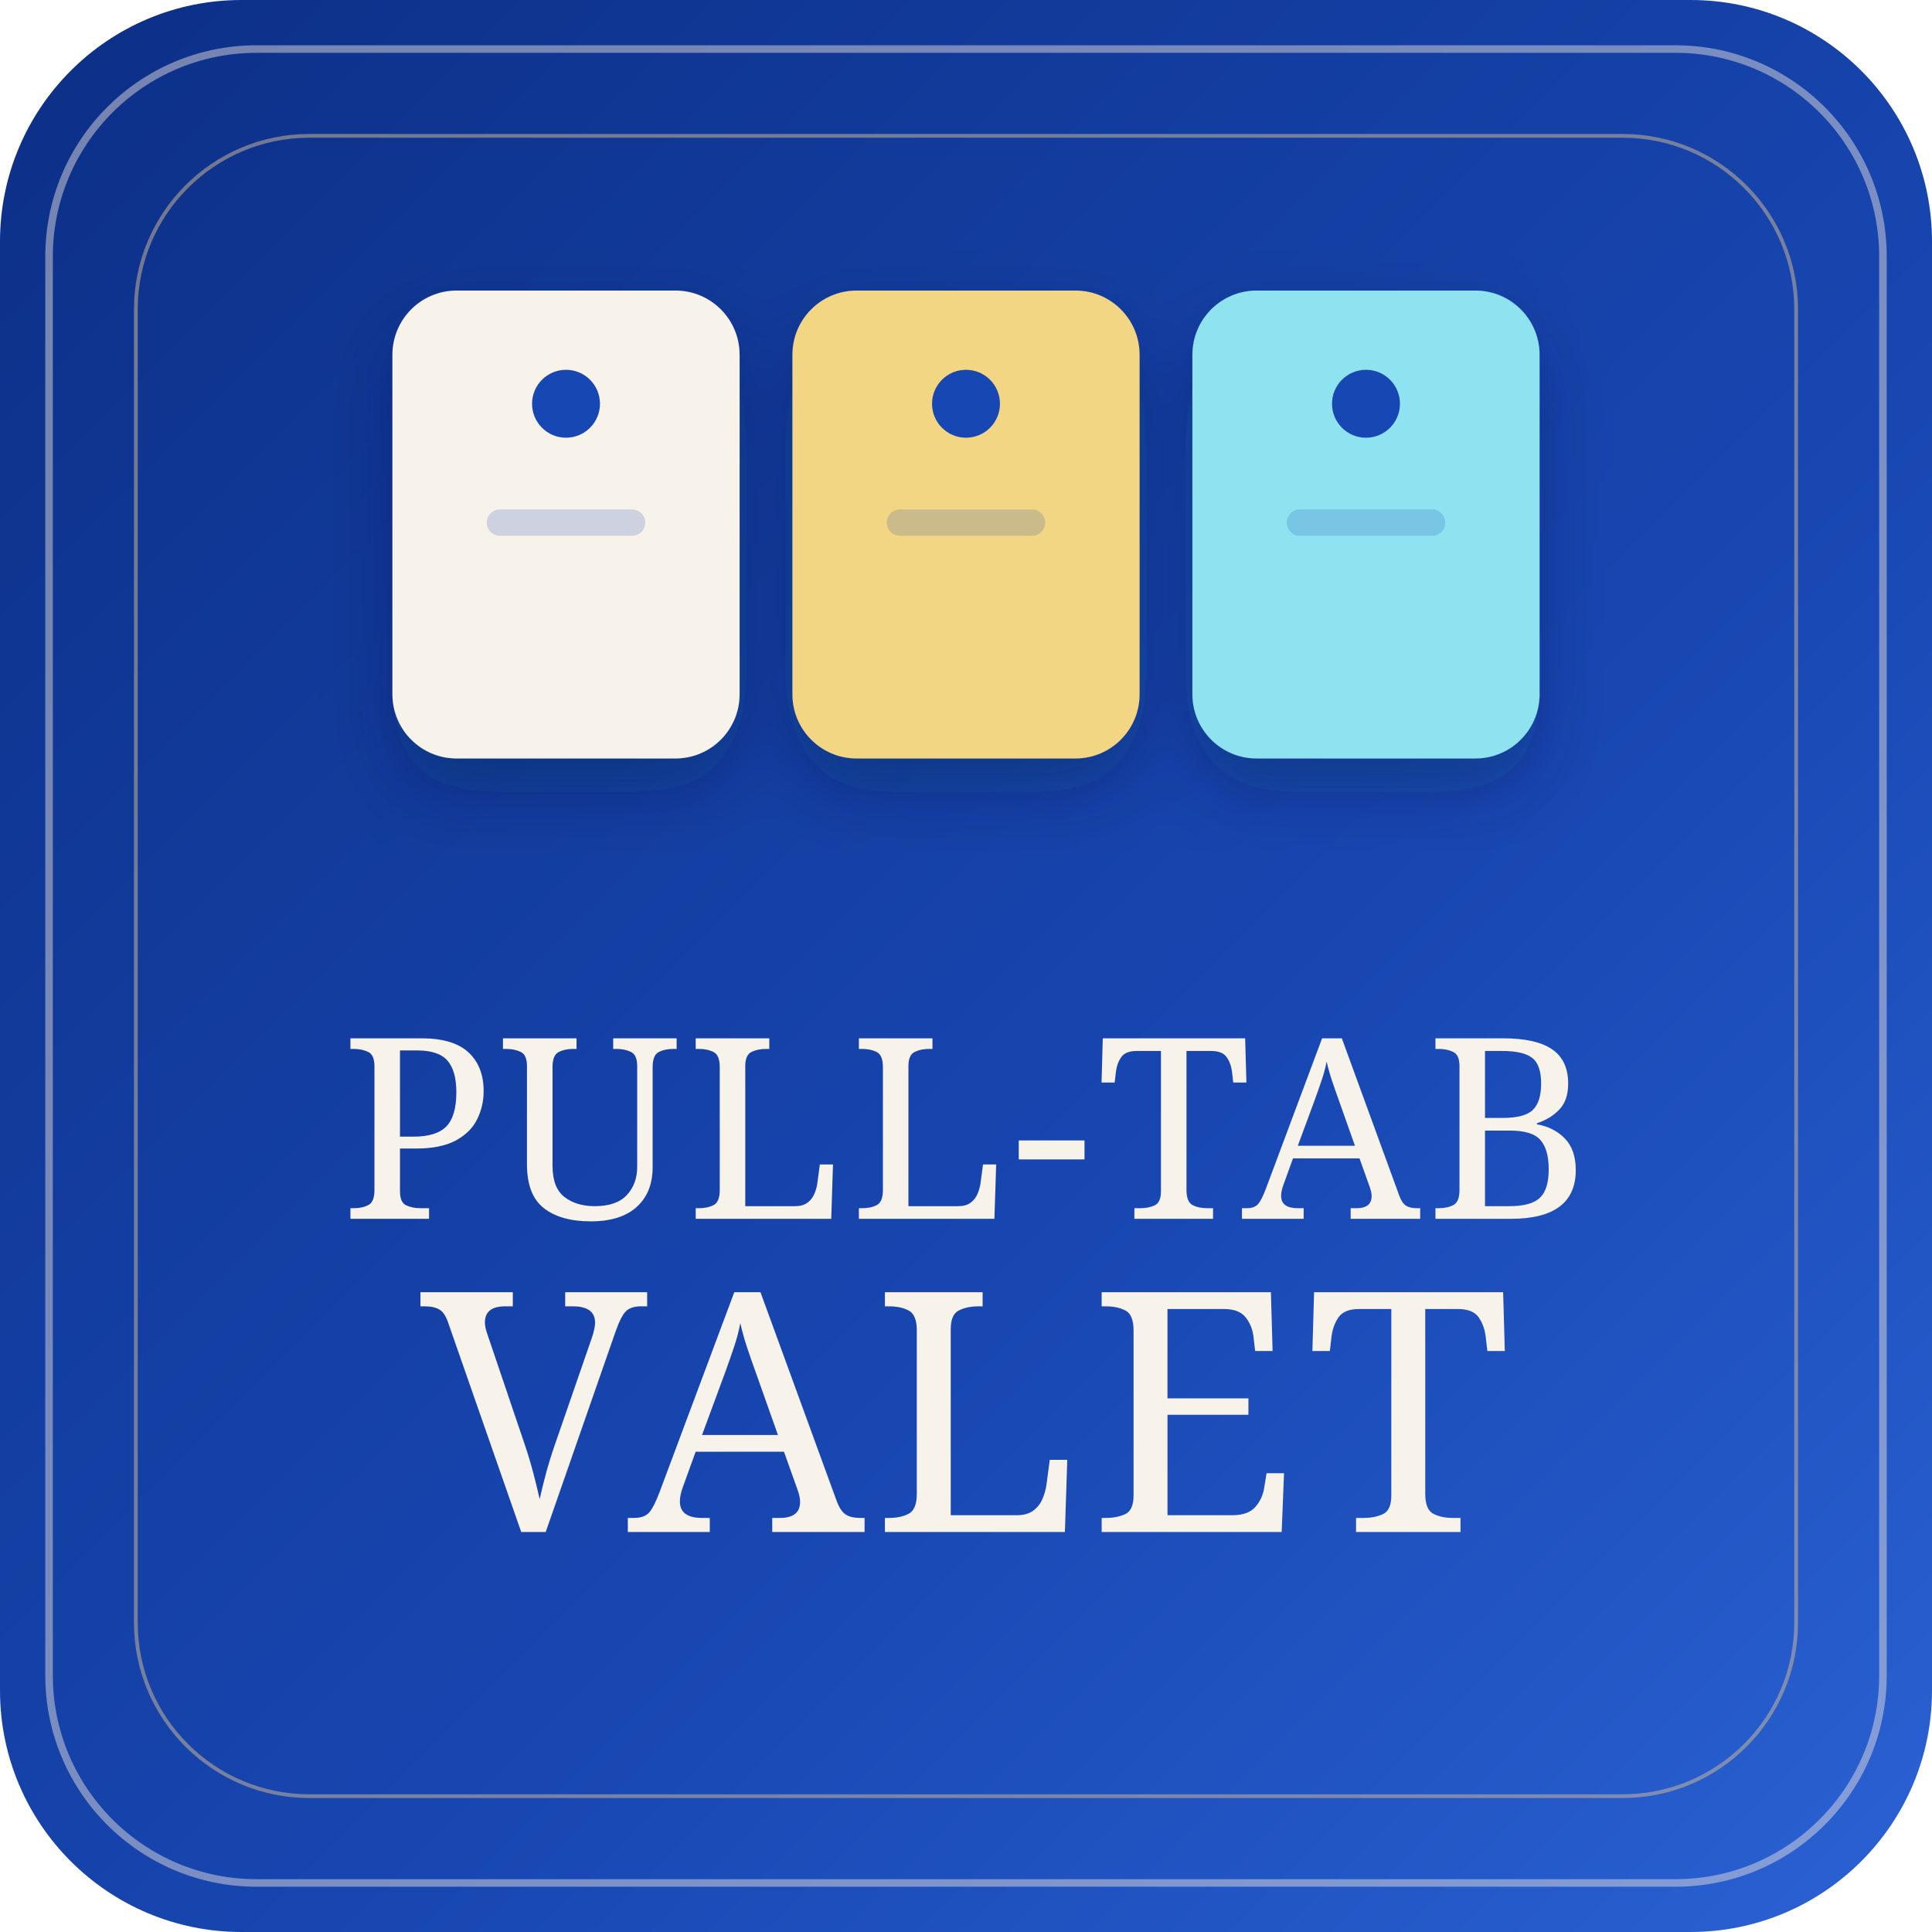
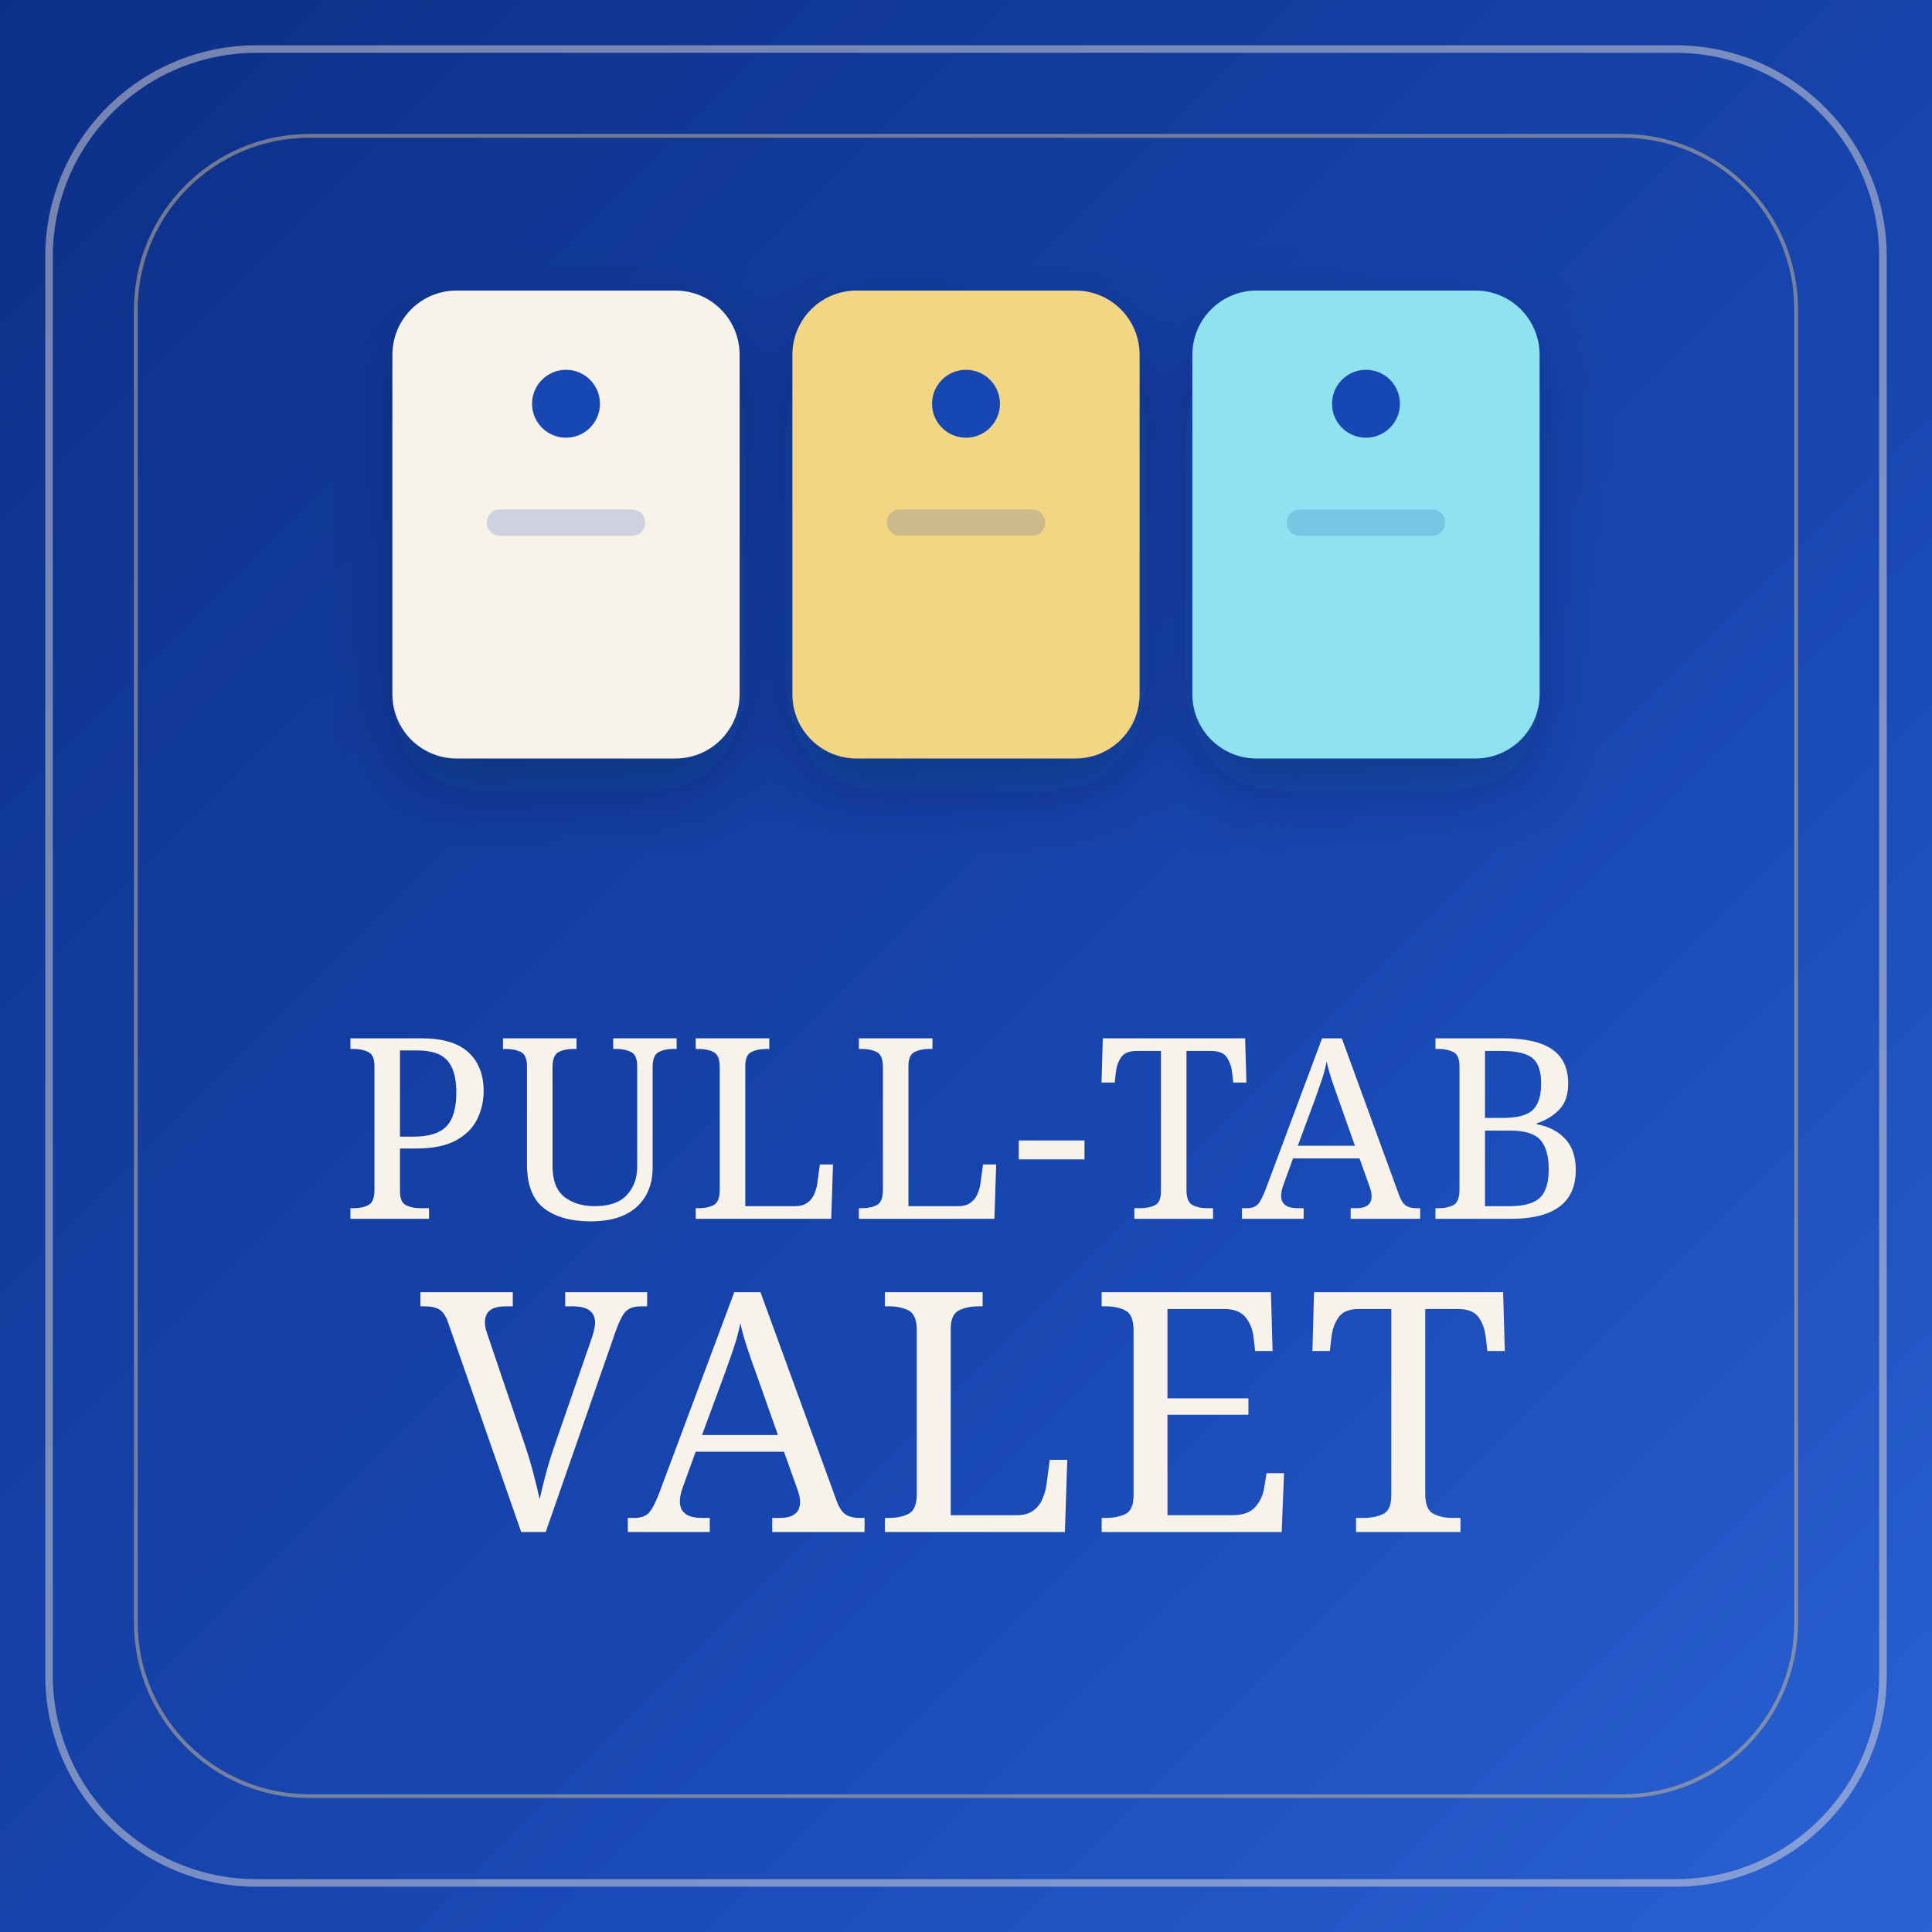
<svg xmlns="http://www.w3.org/2000/svg" width="1024" height="1024" viewBox="0 0 1024 1024">
  <defs>
    <linearGradient id="bg" x1="0" y1="0" x2="1" y2="1">
      <stop offset="0%" stop-color="#0c2f86" />
      <stop offset="60%" stop-color="#1847b2" />
      <stop offset="100%" stop-color="#2b62d4" />
    </linearGradient>
    <linearGradient id="gold" x1="0" y1="0" x2="1" y2="1">
      <stop offset="0%" stop-color="#f8e7b2" />
      <stop offset="100%" stop-color="#ddb45b" />
    </linearGradient>
    <filter id="shadow" x="-20%" y="-20%" width="140%" height="140%">
      <feDropShadow dx="0" dy="18" stdDeviation="18" flood-color="#07173e" flood-opacity=".28" />
    </filter>
  </defs>
-   <rect width="1024" height="1024" rx="128" fill="url(#bg)" />
+   <rect width="1024" height="1024" fill="url(#bg)" />
  <rect x="26" y="26" width="972" height="972" rx="110" fill="none" stroke="#f4eadf" stroke-opacity=".45" stroke-width="4" />
  <rect x="72" y="72" width="880" height="880" rx="92" fill="none" stroke="#d7bf95" stroke-opacity=".5" stroke-width="2" />
  <g filter="url(#shadow)">
    <rect x="208" y="154" width="184" height="248" rx="34" fill="#f7f2ea" />
    <rect x="420" y="154" width="184" height="248" rx="34" fill="#f3d683" />
    <rect x="632" y="154" width="184" height="248" rx="34" fill="#8fe2ef" />
    <circle cx="300" cy="214" r="18" fill="#1847b2" />
    <circle cx="512" cy="214" r="18" fill="#1847b2" />
    <circle cx="724" cy="214" r="18" fill="#1847b2" />
    <rect x="258" y="270" width="84" height="14" rx="7" fill="#1847b2" fill-opacity=".18" />
    <rect x="470" y="270" width="84" height="14" rx="7" fill="#1847b2" fill-opacity=".18" />
    <rect x="682" y="270" width="84" height="14" rx="7" fill="#1847b2" fill-opacity=".18" />
  </g>
  <line x1="210" y1="486" x2="814" y2="486" stroke="url(#gold)" stroke-width="4" />
  <text x="512" y="646" text-anchor="middle" font-family="Georgia, serif" font-size="134" letter-spacing="3" fill="#f7f2ea">PULL-TAB</text>
  <text x="512" y="812" text-anchor="middle" font-family="Georgia, serif" font-size="178" letter-spacing="4" fill="#f7f2ea">VALET</text>
</svg>
